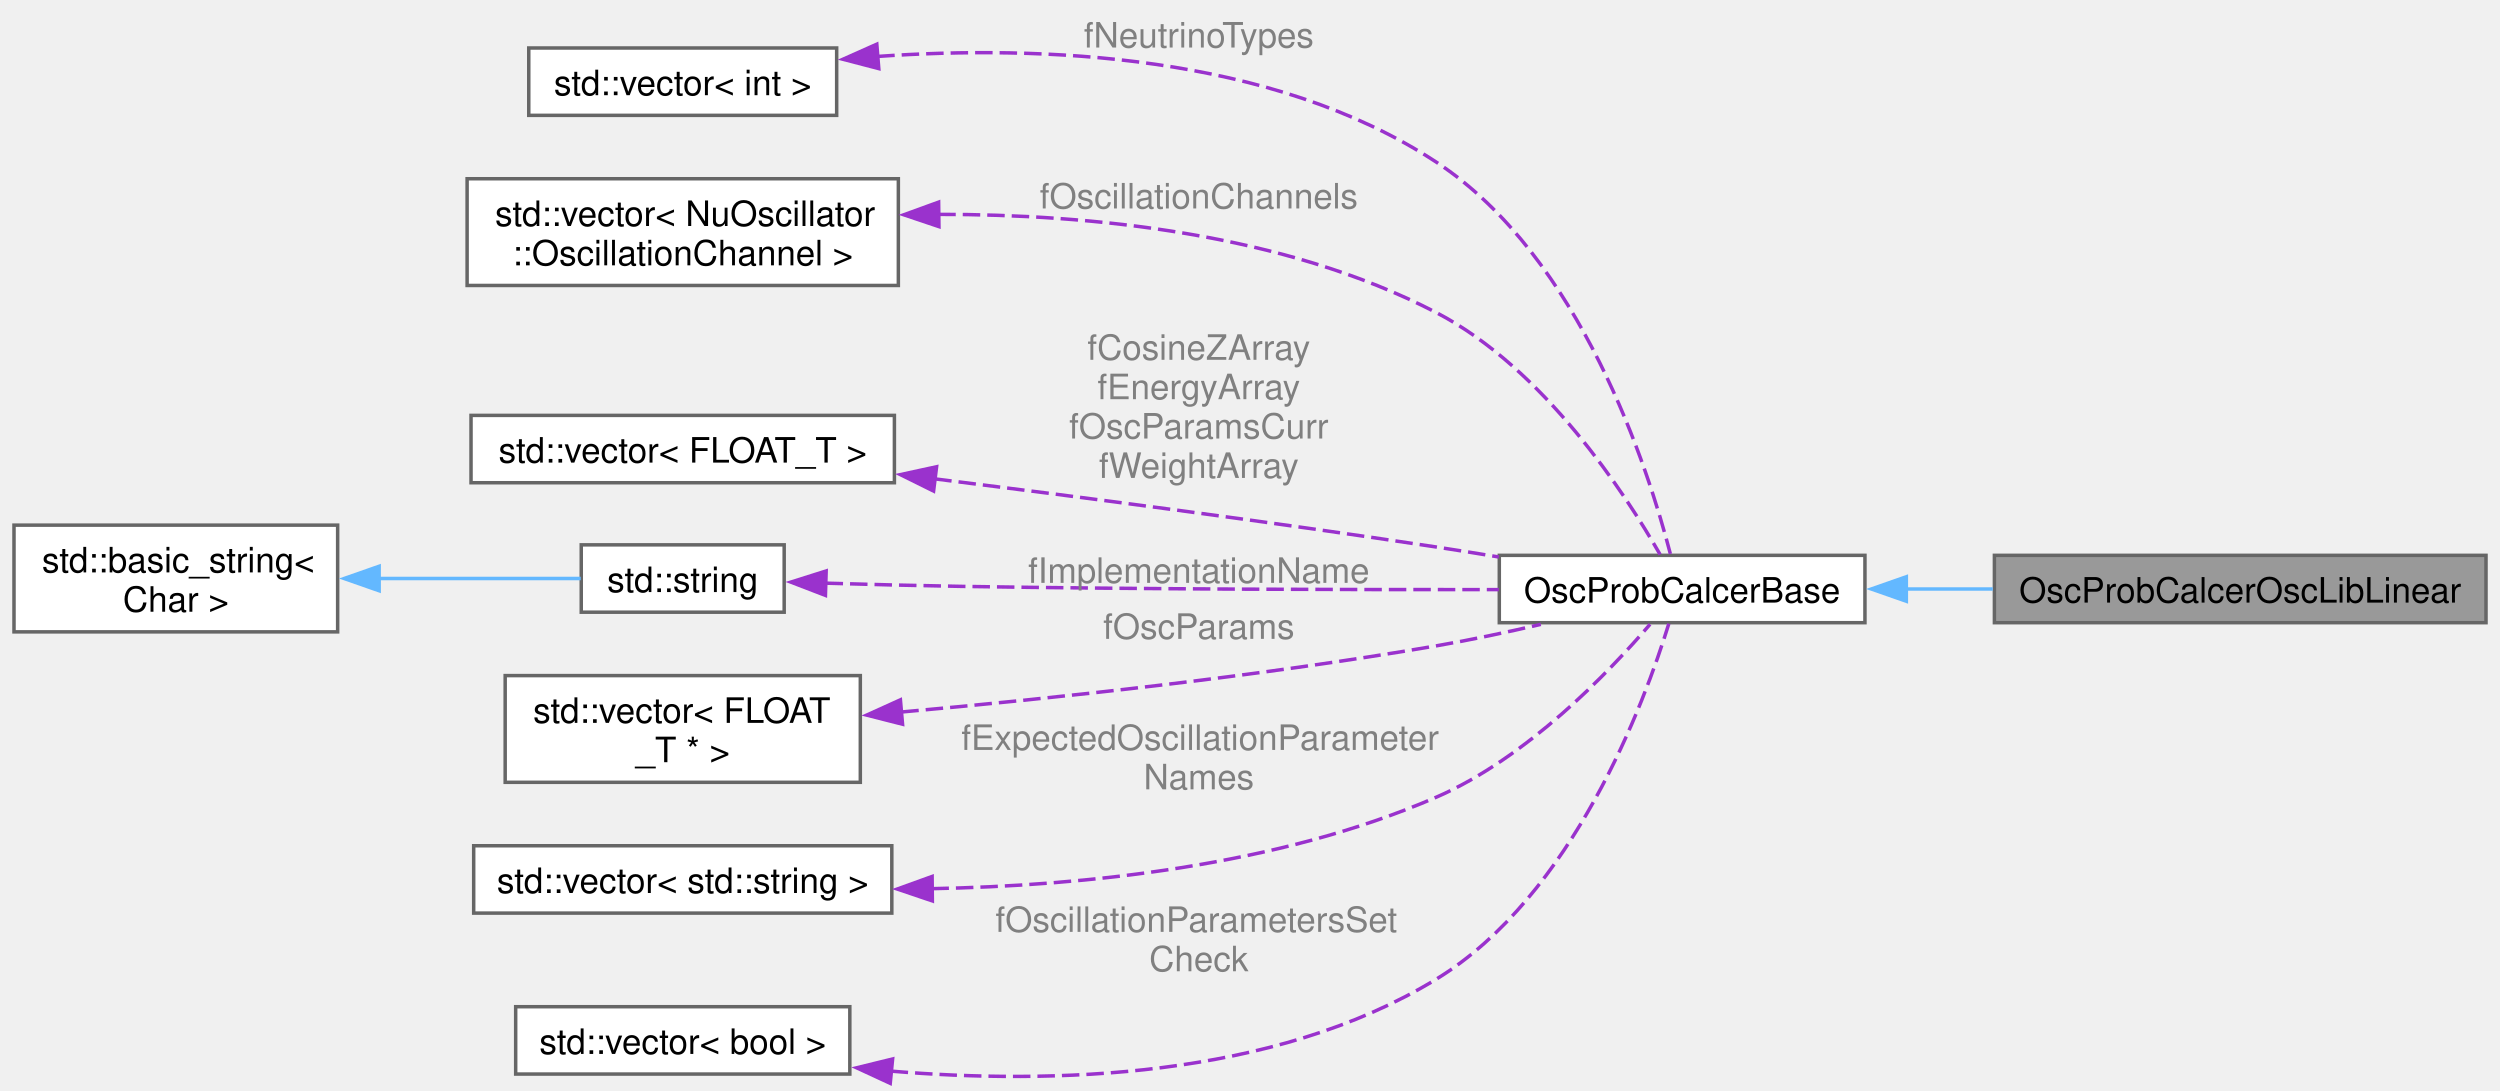
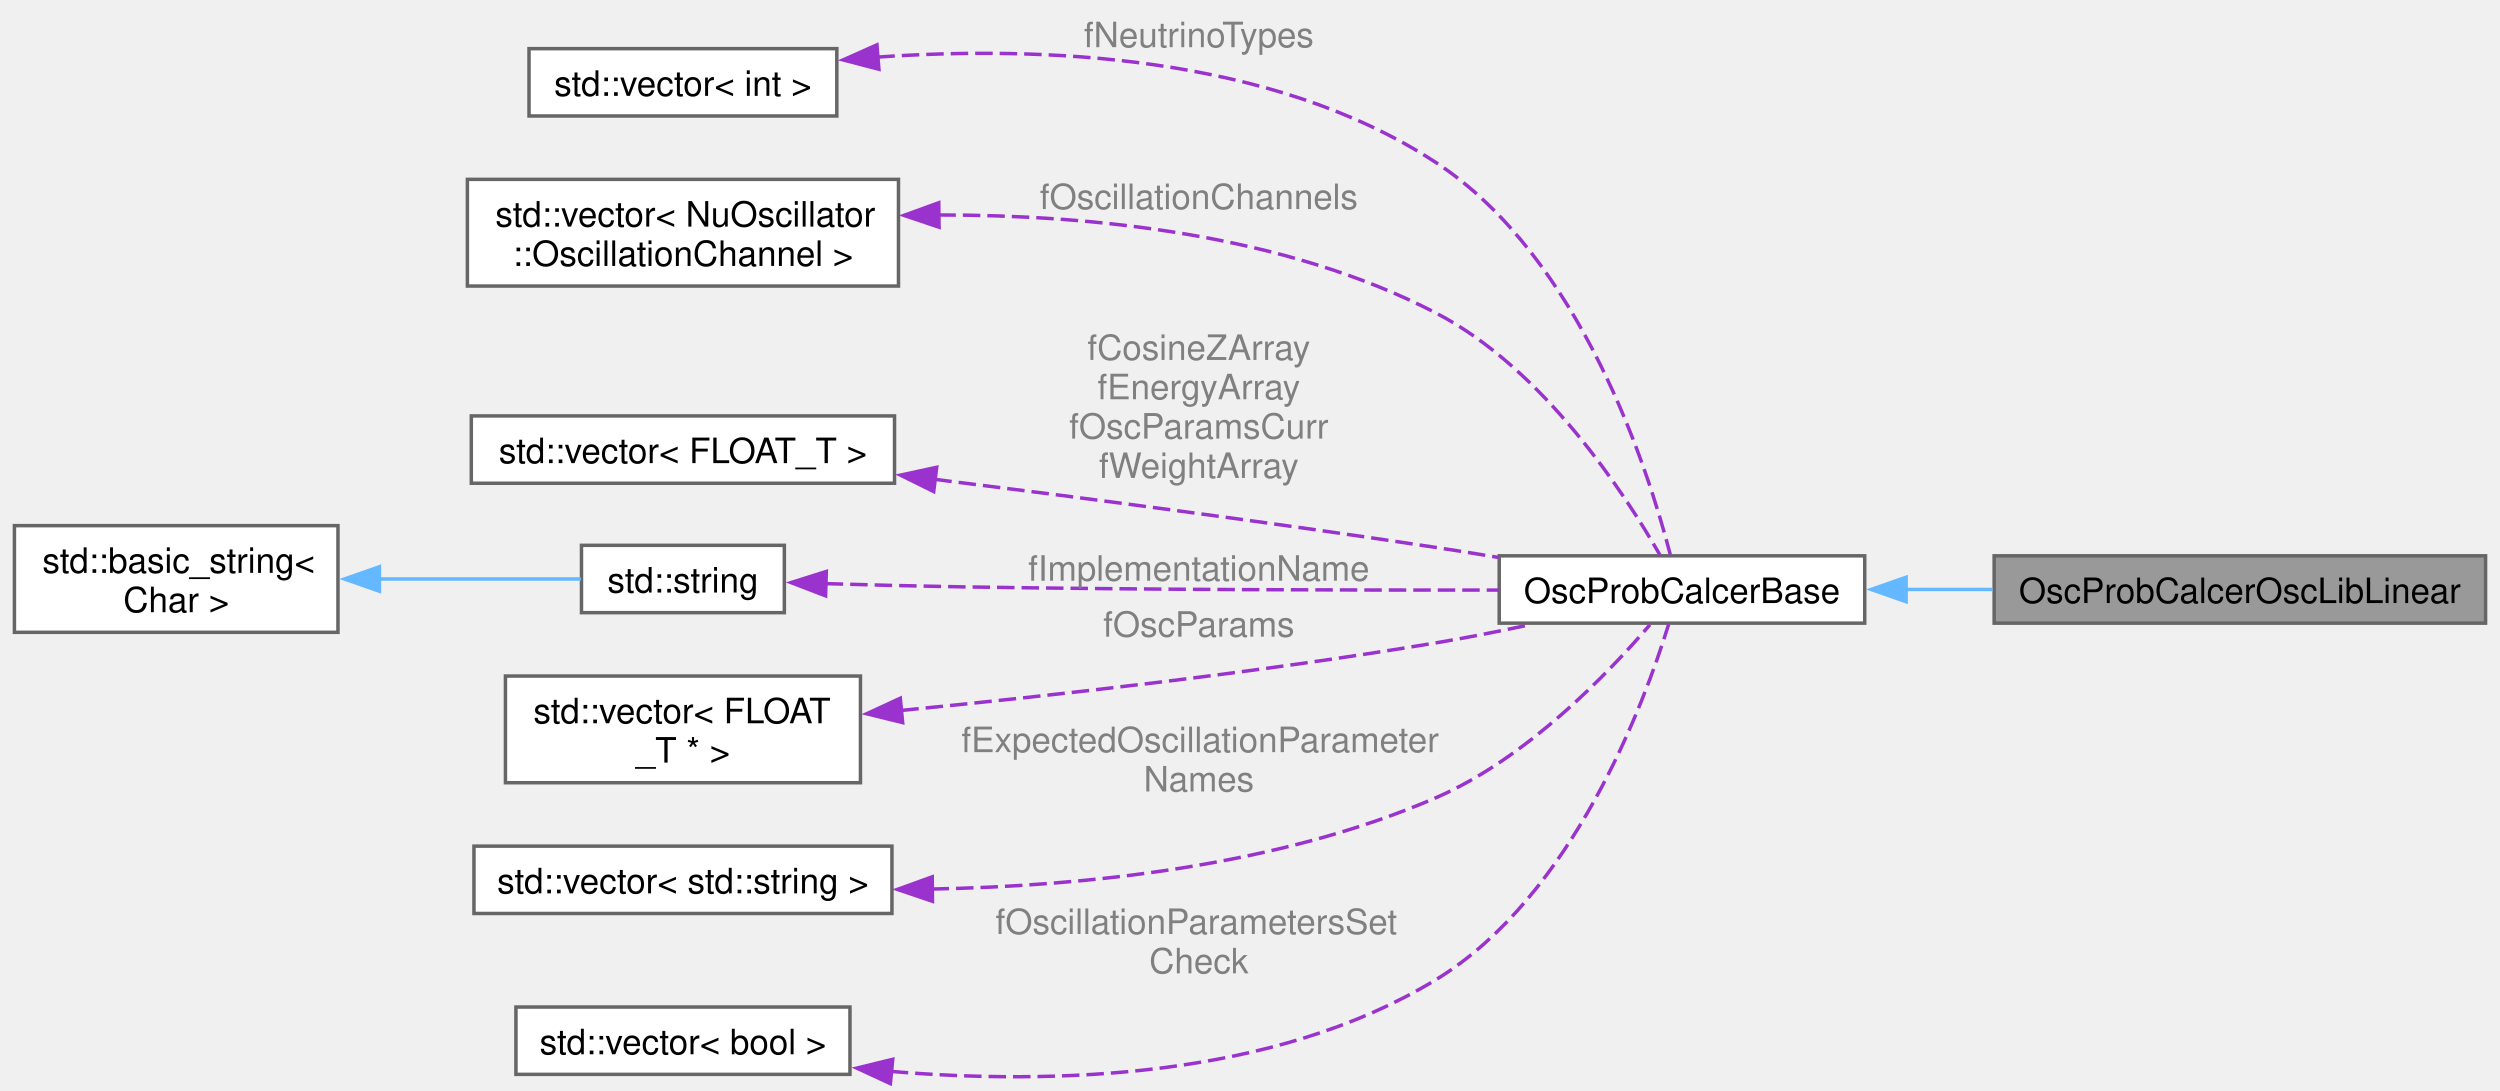
- <svg xmlns="http://www.w3.org/2000/svg" xmlns:xlink="http://www.w3.org/1999/xlink" width="715pt" height="312pt" viewBox="0.00 0.00 714.50 311.61">
-   <g id="graph0" class="graph" transform="scale(1 1) rotate(0) translate(4 307.61)">
+ <svg xmlns="http://www.w3.org/2000/svg" xmlns:xlink="http://www.w3.org/1999/xlink" width="715pt" height="312pt" viewBox="0.00 0.00 714.50 311.89">
+   <g id="graph0" class="graph" transform="scale(1 1) rotate(0) translate(4 307.89)">
    <g id="Node000001" class="node">
      <g id="a_Node000001">
        <a xlink:title="Oscillation calculation engine for linear propagation in OscLibLinear.">
          <polygon fill="#999999" stroke="#666666" points="706.5,-148.98 566,-148.98 566,-129.73 706.5,-129.73 706.5,-148.98" />
          <text text-anchor="middle" x="636.25" y="-135.48" font-family="Helvetica,sans-Serif" font-size="10.00">OscProbCalcerOscLibLinear</text>
        </a>
      </g>
    </g>
    <g id="Node000002" class="node">
      <g id="a_Node000002">
        <a xlink:href="classOscProbCalcerBase.html" target="_top" xlink:title="Oscillation calculation engine (CUDAProb3, ProbGPU, Prob3++, etc.) implementation agnostic base class...">
          <polygon fill="white" stroke="#666666" points="529,-148.98 424.5,-148.98 424.5,-129.73 529,-129.73 529,-148.98" />
          <text text-anchor="middle" x="476.75" y="-135.48" font-family="Helvetica,sans-Serif" font-size="10.00">OscProbCalcerBase</text>
        </a>
      </g>
    </g>
    <g id="edge1_Node000001_Node000002" class="edge">
      <g id="a_edge1_Node000001_Node000002">
        <a xlink:title=" ">
          <path fill="none" stroke="#63b8ff" d="M540.68,-139.36C548.85,-139.36 557.26,-139.36 565.53,-139.36" />
          <polygon fill="#63b8ff" stroke="#63b8ff" points="540.83,-135.86 530.83,-139.36 540.83,-142.86 540.83,-135.86" />
        </a>
      </g>
    </g>
    <g id="Node000003" class="node">
      <g id="a_Node000003">
        <a xlink:title=" ">
          <polygon fill="white" stroke="#666666" points="235.12,-293.98 147.12,-293.98 147.12,-274.73 235.12,-274.73 235.12,-293.98" />
          <text text-anchor="middle" x="191.12" y="-280.48" font-family="Helvetica,sans-Serif" font-size="10.00">std::vector&lt; int &gt;</text>
        </a>
      </g>
    </g>
    <g id="edge2_Node000002_Node000003" class="edge">
      <g id="a_edge2_Node000002_Node000003">
        <a xlink:title=" ">
          <path fill="none" stroke="#9a32cd" stroke-dasharray="5,2" d="M246.71,-291.56C292.99,-294.8 359.18,-292.41 406.5,-261.36 447.84,-234.24 467.16,-173.42 473.39,-149.39" />
          <polygon fill="#9a32cd" stroke="#9a32cd" points="247.16,-288.09 236.91,-290.76 246.59,-295.07 247.16,-288.09" />
        </a>
      </g>
-       <text text-anchor="middle" x="338.62" y="-294.11" font-family="Helvetica,sans-Serif" font-size="10.00" fill="grey"> fNeutrinoTypes</text>
+       <text text-anchor="middle" x="338.62" y="-294.39" font-family="Helvetica,sans-Serif" font-size="10.00" fill="grey"> fNeutrinoTypes</text>
    </g>
    <g id="Node000004" class="node">
      <g id="a_Node000004">
        <a xlink:title=" ">
          <polygon fill="white" stroke="#666666" points="252.75,-256.61 129.5,-256.61 129.5,-226.11 252.75,-226.11 252.75,-256.61" />
          <text text-anchor="start" x="137.5" y="-243.11" font-family="Helvetica,sans-Serif" font-size="10.00">std::vector&lt; NuOscillator</text>
          <text text-anchor="middle" x="191.12" y="-231.86" font-family="Helvetica,sans-Serif" font-size="10.00">::OscillationChannel &gt;</text>
        </a>
      </g>
    </g>
    <g id="edge3_Node000002_Node000004" class="edge">
      <g id="a_edge3_Node000002_Node000004">
        <a xlink:title=" ">
          <path fill="none" stroke="#9a32cd" stroke-dasharray="5,2" d="M264.15,-246.43C307.64,-246.47 362.89,-241.01 406.5,-218.36 437.25,-202.39 460.5,-166.61 470.45,-149.22" />
          <polygon fill="#9a32cd" stroke="#9a32cd" points="264.35,-242.93 254.3,-246.31 264.26,-249.93 264.35,-242.93" />
        </a>
      </g>
-       <text text-anchor="middle" x="338.62" y="-248.11" font-family="Helvetica,sans-Serif" font-size="10.00" fill="grey"> fOscillationChannels</text>
+       <text text-anchor="middle" x="338.62" y="-248.12" font-family="Helvetica,sans-Serif" font-size="10.00" fill="grey"> fOscillationChannels</text>
    </g>
    <g id="Node000005" class="node">
      <g id="a_Node000005">
        <a xlink:title=" ">
          <polygon fill="white" stroke="#666666" points="251.62,-188.98 130.62,-188.98 130.62,-169.73 251.62,-169.73 251.62,-188.98" />
          <text text-anchor="middle" x="191.12" y="-175.48" font-family="Helvetica,sans-Serif" font-size="10.00">std::vector&lt; FLOAT_T &gt;</text>
        </a>
      </g>
    </g>
    <g id="edge4_Node000002_Node000005" class="edge">
      <g id="a_edge4_Node000002_Node000005">
        <a xlink:title=" ">
          <path fill="none" stroke="#9a32cd" stroke-dasharray="5,2" d="M263,-170.86C304.82,-165.65 358.74,-158.61 406.5,-151.36 412.29,-150.48 418.34,-149.51 424.36,-148.51" />
          <polygon fill="#9a32cd" stroke="#9a32cd" points="262.82,-167.35 253.32,-172.05 263.68,-174.3 262.82,-167.35" />
        </a>
      </g>
-       <text text-anchor="middle" x="338.62" y="-204.86" font-family="Helvetica,sans-Serif" font-size="10.00" fill="grey"> fCosineZArray</text>
-       <text text-anchor="middle" x="338.62" y="-193.61" font-family="Helvetica,sans-Serif" font-size="10.00" fill="grey">fEnergyArray</text>
-       <text text-anchor="middle" x="338.62" y="-182.36" font-family="Helvetica,sans-Serif" font-size="10.00" fill="grey">fOscParamsCurr</text>
-       <text text-anchor="middle" x="338.62" y="-171.11" font-family="Helvetica,sans-Serif" font-size="10.00" fill="grey">fWeightArray</text>
+       <text text-anchor="middle" x="338.62" y="-204.99" font-family="Helvetica,sans-Serif" font-size="10.00" fill="grey"> fCosineZArray</text>
+       <text text-anchor="middle" x="338.62" y="-193.74" font-family="Helvetica,sans-Serif" font-size="10.00" fill="grey">fEnergyArray</text>
+       <text text-anchor="middle" x="338.62" y="-182.49" font-family="Helvetica,sans-Serif" font-size="10.00" fill="grey">fOscParamsCurr</text>
+       <text text-anchor="middle" x="338.62" y="-171.24" font-family="Helvetica,sans-Serif" font-size="10.00" fill="grey">fWeightArray</text>
    </g>
    <g id="Node000006" class="node">
      <g id="a_Node000006">
        <a xlink:title=" ">
          <polygon fill="white" stroke="#666666" points="220.12,-151.98 162.12,-151.98 162.12,-132.73 220.12,-132.73 220.12,-151.98" />
          <text text-anchor="middle" x="191.12" y="-138.48" font-family="Helvetica,sans-Serif" font-size="10.00">std::string</text>
        </a>
      </g>
    </g>
    <g id="edge5_Node000002_Node000006" class="edge">
      <g id="a_edge5_Node000002_Node000006">
        <a xlink:title=" ">
          <path fill="none" stroke="#9a32cd" stroke-dasharray="5,2" d="M231.94,-141.03C244.37,-140.66 258.13,-140.31 270.75,-140.11 323.06,-139.27 382.89,-139.14 424.36,-139.19" />
          <polygon fill="#9a32cd" stroke="#9a32cd" points="231.91,-137.53 222.02,-141.33 232.12,-144.52 231.91,-137.53" />
        </a>
      </g>
-       <text text-anchor="middle" x="338.62" y="-141.11" font-family="Helvetica,sans-Serif" font-size="10.00" fill="grey"> fImplementationName</text>
+       <text text-anchor="middle" x="338.62" y="-141.86" font-family="Helvetica,sans-Serif" font-size="10.00" fill="grey"> fImplementationName</text>
    </g>
    <g id="Node000007" class="node">
      <g id="a_Node000007">
        <a xlink:title=" ">
          <polygon fill="white" stroke="#666666" points="92.5,-157.61 0,-157.61 0,-127.11 92.5,-127.11 92.5,-157.61" />
          <text text-anchor="start" x="8" y="-144.11" font-family="Helvetica,sans-Serif" font-size="10.00">std::basic_string&lt;</text>
          <text text-anchor="middle" x="46.25" y="-132.86" font-family="Helvetica,sans-Serif" font-size="10.00"> Char &gt;</text>
        </a>
      </g>
    </g>
    <g id="edge6_Node000006_Node000007" class="edge">
      <g id="a_edge6_Node000006_Node000007">
        <a xlink:title=" ">
          <path fill="none" stroke="#63b8ff" d="M104.3,-142.36C124.13,-142.36 145.51,-142.36 161.97,-142.36" />
          <polygon fill="#63b8ff" stroke="#63b8ff" points="104.36,-138.86 94.36,-142.36 104.36,-145.86 104.36,-138.86" />
        </a>
      </g>
    </g>
    <g id="Node000008" class="node">
      <g id="a_Node000008">
        <a xlink:title=" ">
          <polygon fill="white" stroke="#666666" points="241.88,-114.61 140.38,-114.61 140.38,-84.11 241.88,-84.11 241.88,-114.61" />
          <text text-anchor="start" x="148.38" y="-101.11" font-family="Helvetica,sans-Serif" font-size="10.00">std::vector&lt; FLOAT</text>
          <text text-anchor="middle" x="191.12" y="-89.86" font-family="Helvetica,sans-Serif" font-size="10.00">_T * &gt;</text>
        </a>
      </g>
    </g>
    <g id="edge7_Node000002_Node000008" class="edge">
      <g id="a_edge7_Node000002_Node000008">
        <a xlink:title=" ">
-           <path fill="none" stroke="#9a32cd" stroke-dasharray="5,2" d="M253.59,-104.2C296.6,-108.06 355.29,-114.3 406.5,-123.11 416.24,-124.79 426.65,-127 436.37,-129.25" />
-           <polygon fill="#9a32cd" stroke="#9a32cd" points="253.95,-100.71 243.69,-103.32 253.34,-107.69 253.95,-100.71" />
+           <path fill="none" stroke="#9a32cd" stroke-dasharray="5,2" d="M253.55,-104.78C296.54,-108.98 355.22,-115.53 406.5,-124.11 415.12,-125.55 424.29,-127.37 433.03,-129.24" />
+           <polygon fill="#9a32cd" stroke="#9a32cd" points="253.94,-101.3 243.65,-103.83 253.27,-108.27 253.94,-101.3" />
        </a>
      </g>
-       <text text-anchor="middle" x="338.62" y="-125.11" font-family="Helvetica,sans-Serif" font-size="10.00" fill="grey"> fOscParams</text>
+       <text text-anchor="middle" x="338.62" y="-125.86" font-family="Helvetica,sans-Serif" font-size="10.00" fill="grey"> fOscParams</text>
    </g>
    <g id="Node000009" class="node">
      <g id="a_Node000009">
        <a xlink:title=" ">
          <polygon fill="white" stroke="#666666" points="250.88,-65.98 131.38,-65.98 131.38,-46.73 250.88,-46.73 250.88,-65.98" />
          <text text-anchor="middle" x="191.12" y="-52.48" font-family="Helvetica,sans-Serif" font-size="10.00">std::vector&lt; std::string &gt;</text>
        </a>
      </g>
    </g>
    <g id="edge8_Node000002_Node000009" class="edge">
      <g id="a_edge8_Node000002_Node000009">
        <a xlink:title=" ">
          <path fill="none" stroke="#9a32cd" stroke-dasharray="5,2" d="M262.2,-53.71C305.43,-54.53 361.1,-60.15 406.5,-79.86 432.38,-91.09 455.75,-115.47 467.59,-129.28" />
          <polygon fill="#9a32cd" stroke="#9a32cd" points="262.47,-50.21 252.43,-53.61 262.4,-57.21 262.47,-50.21" />
        </a>
      </g>
-       <text text-anchor="start" x="270.75" y="-93.36" font-family="Helvetica,sans-Serif" font-size="10.00" fill="grey"> fExpectedOscillationParameter</text>
-       <text text-anchor="middle" x="338.62" y="-82.11" font-family="Helvetica,sans-Serif" font-size="10.00" fill="grey">Names</text>
+       <text text-anchor="start" x="270.75" y="-92.86" font-family="Helvetica,sans-Serif" font-size="10.00" fill="grey"> fExpectedOscillationParameter</text>
+       <text text-anchor="middle" x="338.62" y="-81.61" font-family="Helvetica,sans-Serif" font-size="10.00" fill="grey">Names</text>
    </g>
    <g id="Node000010" class="node">
      <g id="a_Node000010">
        <a xlink:title=" ">
          <polygon fill="white" stroke="#666666" points="238.88,-19.98 143.38,-19.98 143.38,-0.73 238.88,-0.73 238.88,-19.98" />
          <text text-anchor="middle" x="191.12" y="-6.48" font-family="Helvetica,sans-Serif" font-size="10.00">std::vector&lt; bool &gt;</text>
        </a>
      </g>
    </g>
    <g id="edge9_Node000002_Node000010" class="edge">
      <g id="a_edge9_Node000002_Node000010">
        <a xlink:title=" ">
          <path fill="none" stroke="#9a32cd" stroke-dasharray="5,2" d="M250.54,-1.58C296.29,2.26 359.79,0.67 406.5,-27.86 445.59,-51.73 465.99,-106.85 472.95,-129.44" />
          <polygon fill="#9a32cd" stroke="#9a32cd" points="250.43,1.92 240.82,-2.52 251.11,-5.04 250.43,1.92" />
        </a>
      </g>
-       <text text-anchor="start" x="280.5" y="-41.36" font-family="Helvetica,sans-Serif" font-size="10.00" fill="grey"> fOscillationParametersSet</text>
-       <text text-anchor="middle" x="338.62" y="-30.11" font-family="Helvetica,sans-Serif" font-size="10.00" fill="grey">Check</text>
+       <text text-anchor="start" x="280.5" y="-40.86" font-family="Helvetica,sans-Serif" font-size="10.00" fill="grey"> fOscillationParametersSet</text>
+       <text text-anchor="middle" x="338.62" y="-29.61" font-family="Helvetica,sans-Serif" font-size="10.00" fill="grey">Check</text>
    </g>
  </g>
</svg>
